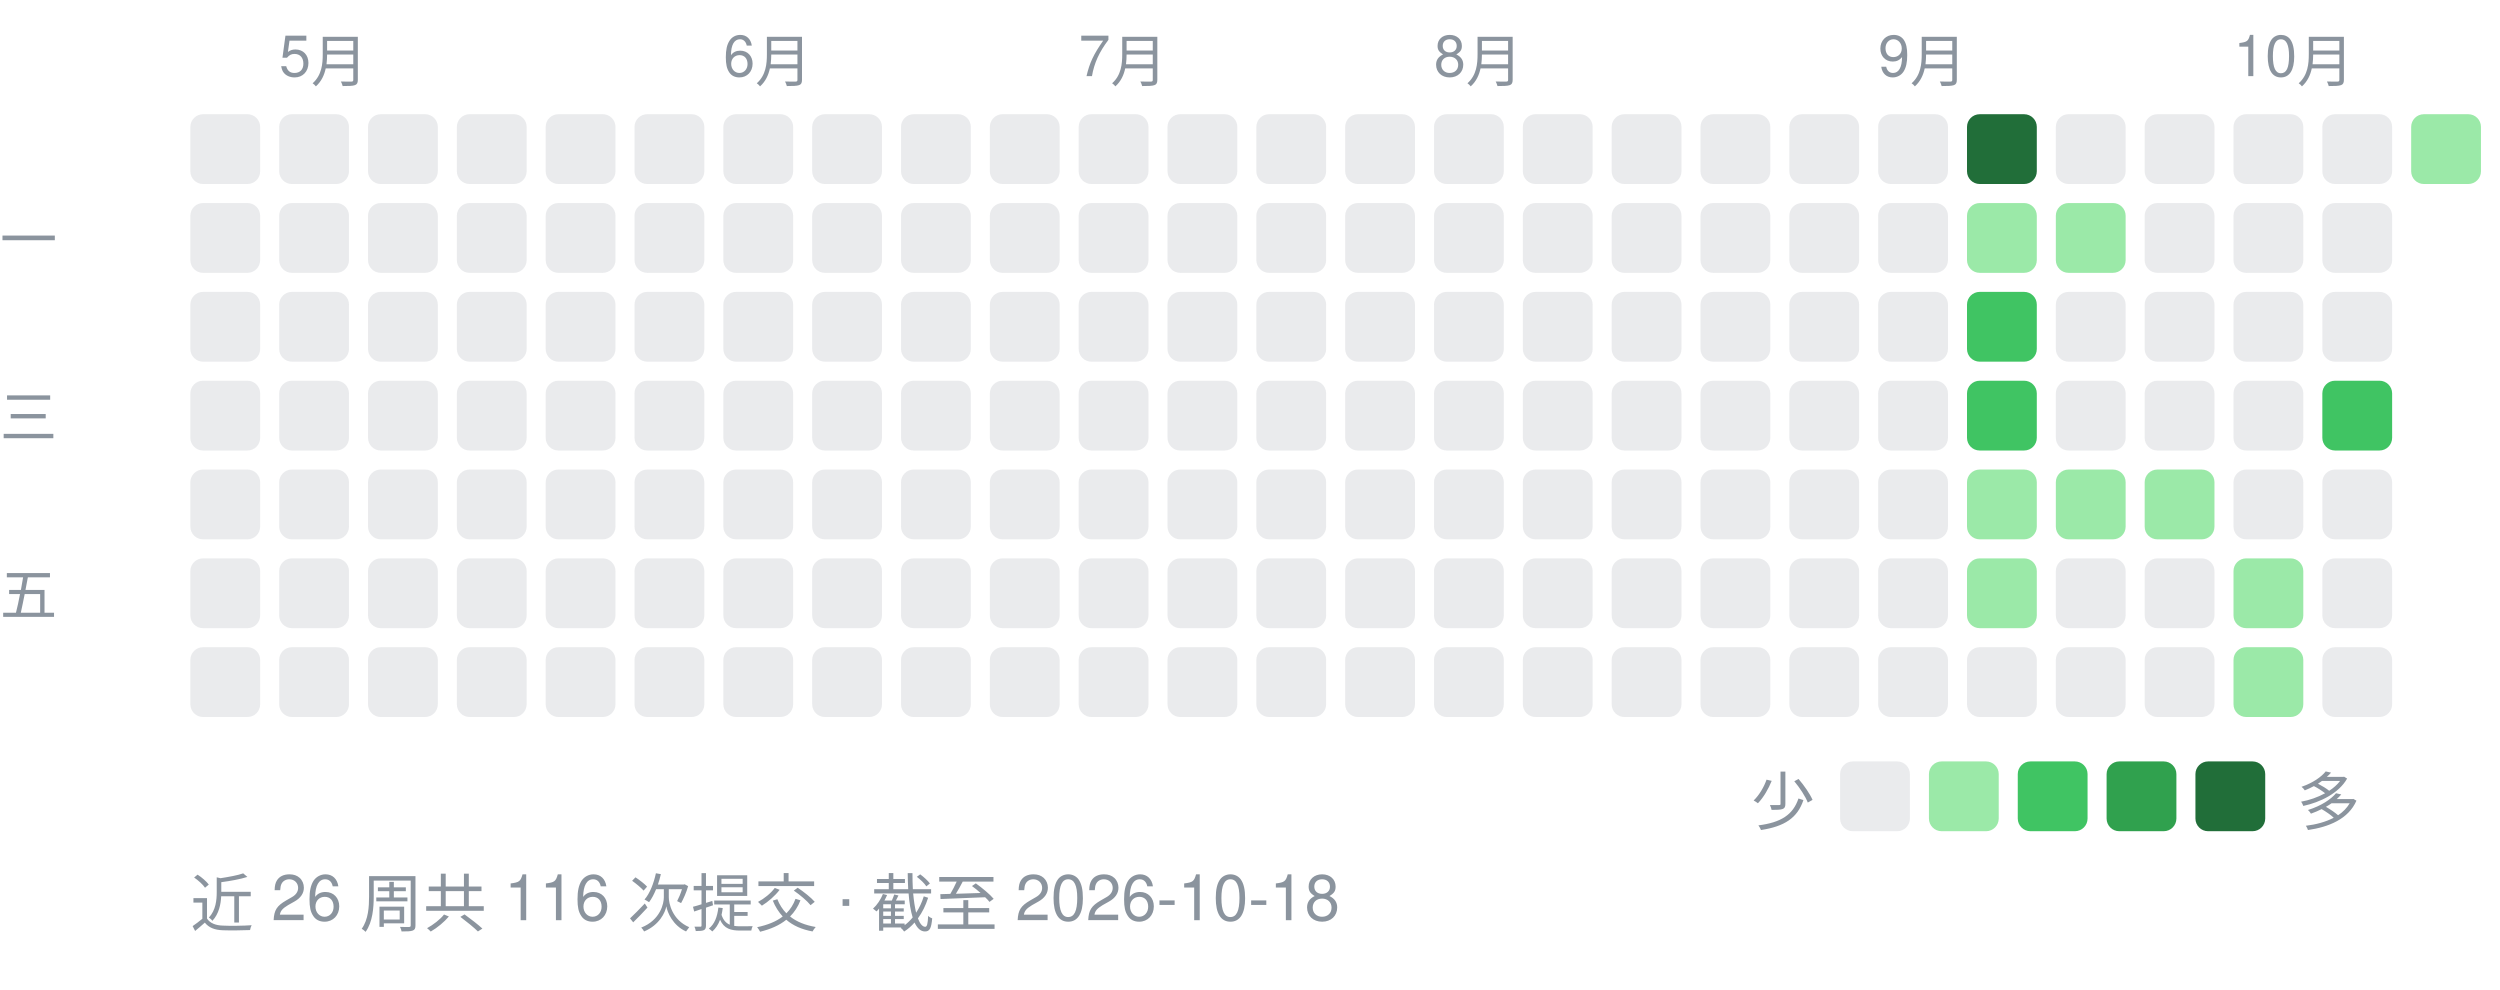
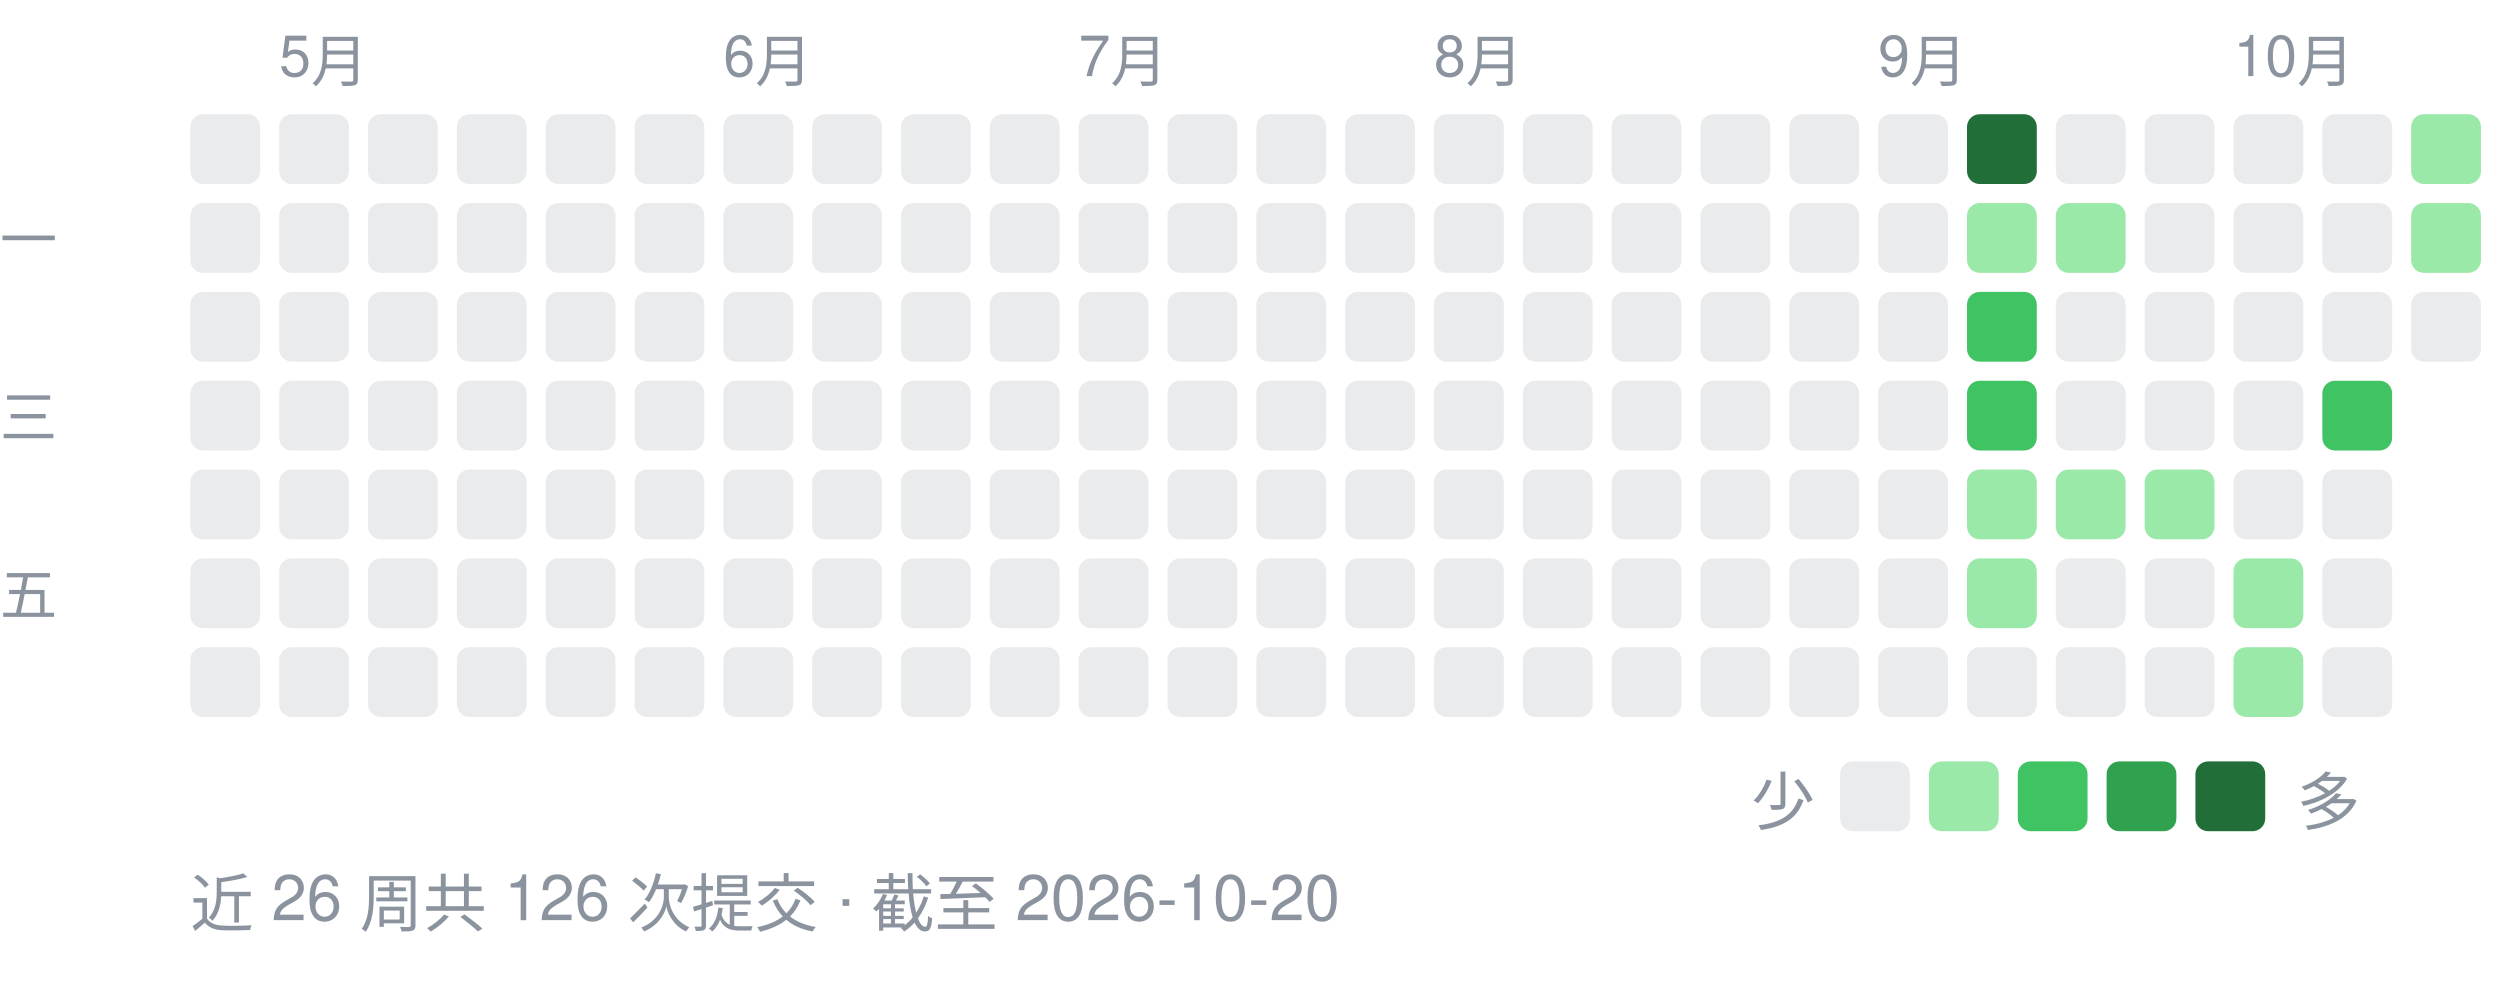
<svg xmlns="http://www.w3.org/2000/svg" width="394" height="156" viewBox="0 0 394 156" role="img">
  <g font-family="-apple-system,BlinkMacSystemFont,Segoe UI,Helvetica,Arial,PingFang SC,sans-serif" font-size="9" fill="#8b949e">
    <text x="44" y="12">5月</text>
    <text x="114" y="12">6月</text>
    <text x="170" y="12">7月</text>
    <text x="226" y="12">8月</text>
    <text x="296" y="12">9月</text>
    <text x="352" y="12">10月</text>
    <text x="0" y="41">一</text>
    <text x="0" y="69">三</text>
    <text x="0" y="97">五</text>
  </g>
  <rect x="30" y="18" width="11" height="11" rx="2" fill="rgba(139,148,158,0.18)" />
  <rect x="30" y="32" width="11" height="11" rx="2" fill="rgba(139,148,158,0.18)" />
  <rect x="30" y="46" width="11" height="11" rx="2" fill="rgba(139,148,158,0.18)" />
  <rect x="30" y="60" width="11" height="11" rx="2" fill="rgba(139,148,158,0.18)" />
  <rect x="30" y="74" width="11" height="11" rx="2" fill="rgba(139,148,158,0.18)" />
  <rect x="30" y="88" width="11" height="11" rx="2" fill="rgba(139,148,158,0.18)" />
  <rect x="30" y="102" width="11" height="11" rx="2" fill="rgba(139,148,158,0.18)" />
  <rect x="44" y="18" width="11" height="11" rx="2" fill="rgba(139,148,158,0.18)" />
  <rect x="44" y="32" width="11" height="11" rx="2" fill="rgba(139,148,158,0.18)" />
  <rect x="44" y="46" width="11" height="11" rx="2" fill="rgba(139,148,158,0.18)" />
  <rect x="44" y="60" width="11" height="11" rx="2" fill="rgba(139,148,158,0.18)" />
  <rect x="44" y="74" width="11" height="11" rx="2" fill="rgba(139,148,158,0.18)" />
  <rect x="44" y="88" width="11" height="11" rx="2" fill="rgba(139,148,158,0.18)" />
  <rect x="44" y="102" width="11" height="11" rx="2" fill="rgba(139,148,158,0.18)" />
  <rect x="58" y="18" width="11" height="11" rx="2" fill="rgba(139,148,158,0.18)" />
  <rect x="58" y="32" width="11" height="11" rx="2" fill="rgba(139,148,158,0.18)" />
  <rect x="58" y="46" width="11" height="11" rx="2" fill="rgba(139,148,158,0.18)" />
  <rect x="58" y="60" width="11" height="11" rx="2" fill="rgba(139,148,158,0.18)" />
  <rect x="58" y="74" width="11" height="11" rx="2" fill="rgba(139,148,158,0.18)" />
  <rect x="58" y="88" width="11" height="11" rx="2" fill="rgba(139,148,158,0.18)" />
  <rect x="58" y="102" width="11" height="11" rx="2" fill="rgba(139,148,158,0.18)" />
  <rect x="72" y="18" width="11" height="11" rx="2" fill="rgba(139,148,158,0.18)" />
  <rect x="72" y="32" width="11" height="11" rx="2" fill="rgba(139,148,158,0.18)" />
  <rect x="72" y="46" width="11" height="11" rx="2" fill="rgba(139,148,158,0.18)" />
  <rect x="72" y="60" width="11" height="11" rx="2" fill="rgba(139,148,158,0.18)" />
  <rect x="72" y="74" width="11" height="11" rx="2" fill="rgba(139,148,158,0.18)" />
  <rect x="72" y="88" width="11" height="11" rx="2" fill="rgba(139,148,158,0.18)" />
  <rect x="72" y="102" width="11" height="11" rx="2" fill="rgba(139,148,158,0.18)" />
  <rect x="86" y="18" width="11" height="11" rx="2" fill="rgba(139,148,158,0.18)" />
  <rect x="86" y="32" width="11" height="11" rx="2" fill="rgba(139,148,158,0.18)" />
  <rect x="86" y="46" width="11" height="11" rx="2" fill="rgba(139,148,158,0.18)" />
  <rect x="86" y="60" width="11" height="11" rx="2" fill="rgba(139,148,158,0.18)" />
  <rect x="86" y="74" width="11" height="11" rx="2" fill="rgba(139,148,158,0.18)" />
  <rect x="86" y="88" width="11" height="11" rx="2" fill="rgba(139,148,158,0.18)" />
  <rect x="86" y="102" width="11" height="11" rx="2" fill="rgba(139,148,158,0.18)" />
  <rect x="100" y="18" width="11" height="11" rx="2" fill="rgba(139,148,158,0.18)" />
  <rect x="100" y="32" width="11" height="11" rx="2" fill="rgba(139,148,158,0.18)" />
  <rect x="100" y="46" width="11" height="11" rx="2" fill="rgba(139,148,158,0.18)" />
  <rect x="100" y="60" width="11" height="11" rx="2" fill="rgba(139,148,158,0.18)" />
  <rect x="100" y="74" width="11" height="11" rx="2" fill="rgba(139,148,158,0.18)" />
  <rect x="100" y="88" width="11" height="11" rx="2" fill="rgba(139,148,158,0.18)" />
  <rect x="100" y="102" width="11" height="11" rx="2" fill="rgba(139,148,158,0.18)" />
  <rect x="114" y="18" width="11" height="11" rx="2" fill="rgba(139,148,158,0.18)" />
  <rect x="114" y="32" width="11" height="11" rx="2" fill="rgba(139,148,158,0.18)" />
  <rect x="114" y="46" width="11" height="11" rx="2" fill="rgba(139,148,158,0.18)" />
  <rect x="114" y="60" width="11" height="11" rx="2" fill="rgba(139,148,158,0.18)" />
  <rect x="114" y="74" width="11" height="11" rx="2" fill="rgba(139,148,158,0.18)" />
  <rect x="114" y="88" width="11" height="11" rx="2" fill="rgba(139,148,158,0.18)" />
  <rect x="114" y="102" width="11" height="11" rx="2" fill="rgba(139,148,158,0.18)" />
  <rect x="128" y="18" width="11" height="11" rx="2" fill="rgba(139,148,158,0.18)" />
  <rect x="128" y="32" width="11" height="11" rx="2" fill="rgba(139,148,158,0.18)" />
  <rect x="128" y="46" width="11" height="11" rx="2" fill="rgba(139,148,158,0.18)" />
  <rect x="128" y="60" width="11" height="11" rx="2" fill="rgba(139,148,158,0.18)" />
  <rect x="128" y="74" width="11" height="11" rx="2" fill="rgba(139,148,158,0.18)" />
  <rect x="128" y="88" width="11" height="11" rx="2" fill="rgba(139,148,158,0.18)" />
  <rect x="128" y="102" width="11" height="11" rx="2" fill="rgba(139,148,158,0.18)" />
  <rect x="142" y="18" width="11" height="11" rx="2" fill="rgba(139,148,158,0.18)" />
  <rect x="142" y="32" width="11" height="11" rx="2" fill="rgba(139,148,158,0.18)" />
  <rect x="142" y="46" width="11" height="11" rx="2" fill="rgba(139,148,158,0.18)" />
  <rect x="142" y="60" width="11" height="11" rx="2" fill="rgba(139,148,158,0.18)" />
  <rect x="142" y="74" width="11" height="11" rx="2" fill="rgba(139,148,158,0.18)" />
  <rect x="142" y="88" width="11" height="11" rx="2" fill="rgba(139,148,158,0.18)" />
  <rect x="142" y="102" width="11" height="11" rx="2" fill="rgba(139,148,158,0.18)" />
  <rect x="156" y="18" width="11" height="11" rx="2" fill="rgba(139,148,158,0.18)" />
  <rect x="156" y="32" width="11" height="11" rx="2" fill="rgba(139,148,158,0.18)" />
  <rect x="156" y="46" width="11" height="11" rx="2" fill="rgba(139,148,158,0.18)" />
  <rect x="156" y="60" width="11" height="11" rx="2" fill="rgba(139,148,158,0.18)" />
  <rect x="156" y="74" width="11" height="11" rx="2" fill="rgba(139,148,158,0.18)" />
  <rect x="156" y="88" width="11" height="11" rx="2" fill="rgba(139,148,158,0.18)" />
  <rect x="156" y="102" width="11" height="11" rx="2" fill="rgba(139,148,158,0.18)" />
  <rect x="170" y="18" width="11" height="11" rx="2" fill="rgba(139,148,158,0.18)" />
  <rect x="170" y="32" width="11" height="11" rx="2" fill="rgba(139,148,158,0.18)" />
  <rect x="170" y="46" width="11" height="11" rx="2" fill="rgba(139,148,158,0.18)" />
  <rect x="170" y="60" width="11" height="11" rx="2" fill="rgba(139,148,158,0.18)" />
  <rect x="170" y="74" width="11" height="11" rx="2" fill="rgba(139,148,158,0.18)" />
  <rect x="170" y="88" width="11" height="11" rx="2" fill="rgba(139,148,158,0.18)" />
  <rect x="170" y="102" width="11" height="11" rx="2" fill="rgba(139,148,158,0.18)" />
  <rect x="184" y="18" width="11" height="11" rx="2" fill="rgba(139,148,158,0.18)" />
  <rect x="184" y="32" width="11" height="11" rx="2" fill="rgba(139,148,158,0.18)" />
  <rect x="184" y="46" width="11" height="11" rx="2" fill="rgba(139,148,158,0.18)" />
  <rect x="184" y="60" width="11" height="11" rx="2" fill="rgba(139,148,158,0.18)" />
  <rect x="184" y="74" width="11" height="11" rx="2" fill="rgba(139,148,158,0.18)" />
  <rect x="184" y="88" width="11" height="11" rx="2" fill="rgba(139,148,158,0.18)" />
  <rect x="184" y="102" width="11" height="11" rx="2" fill="rgba(139,148,158,0.18)" />
  <rect x="198" y="18" width="11" height="11" rx="2" fill="rgba(139,148,158,0.18)" />
  <rect x="198" y="32" width="11" height="11" rx="2" fill="rgba(139,148,158,0.18)" />
  <rect x="198" y="46" width="11" height="11" rx="2" fill="rgba(139,148,158,0.18)" />
  <rect x="198" y="60" width="11" height="11" rx="2" fill="rgba(139,148,158,0.18)" />
  <rect x="198" y="74" width="11" height="11" rx="2" fill="rgba(139,148,158,0.18)" />
  <rect x="198" y="88" width="11" height="11" rx="2" fill="rgba(139,148,158,0.18)" />
  <rect x="198" y="102" width="11" height="11" rx="2" fill="rgba(139,148,158,0.18)" />
  <rect x="212" y="18" width="11" height="11" rx="2" fill="rgba(139,148,158,0.18)" />
  <rect x="212" y="32" width="11" height="11" rx="2" fill="rgba(139,148,158,0.18)" />
  <rect x="212" y="46" width="11" height="11" rx="2" fill="rgba(139,148,158,0.18)" />
  <rect x="212" y="60" width="11" height="11" rx="2" fill="rgba(139,148,158,0.18)" />
  <rect x="212" y="74" width="11" height="11" rx="2" fill="rgba(139,148,158,0.18)" />
  <rect x="212" y="88" width="11" height="11" rx="2" fill="rgba(139,148,158,0.18)" />
  <rect x="212" y="102" width="11" height="11" rx="2" fill="rgba(139,148,158,0.18)" />
  <rect x="226" y="18" width="11" height="11" rx="2" fill="rgba(139,148,158,0.18)" />
  <rect x="226" y="32" width="11" height="11" rx="2" fill="rgba(139,148,158,0.18)" />
  <rect x="226" y="46" width="11" height="11" rx="2" fill="rgba(139,148,158,0.18)" />
  <rect x="226" y="60" width="11" height="11" rx="2" fill="rgba(139,148,158,0.18)" />
  <rect x="226" y="74" width="11" height="11" rx="2" fill="rgba(139,148,158,0.18)" />
  <rect x="226" y="88" width="11" height="11" rx="2" fill="rgba(139,148,158,0.18)" />
  <rect x="226" y="102" width="11" height="11" rx="2" fill="rgba(139,148,158,0.18)" />
  <rect x="240" y="18" width="11" height="11" rx="2" fill="rgba(139,148,158,0.18)" />
  <rect x="240" y="32" width="11" height="11" rx="2" fill="rgba(139,148,158,0.18)" />
  <rect x="240" y="46" width="11" height="11" rx="2" fill="rgba(139,148,158,0.18)" />
  <rect x="240" y="60" width="11" height="11" rx="2" fill="rgba(139,148,158,0.18)" />
  <rect x="240" y="74" width="11" height="11" rx="2" fill="rgba(139,148,158,0.18)" />
  <rect x="240" y="88" width="11" height="11" rx="2" fill="rgba(139,148,158,0.18)" />
  <rect x="240" y="102" width="11" height="11" rx="2" fill="rgba(139,148,158,0.18)" />
  <rect x="254" y="18" width="11" height="11" rx="2" fill="rgba(139,148,158,0.18)" />
  <rect x="254" y="32" width="11" height="11" rx="2" fill="rgba(139,148,158,0.18)" />
  <rect x="254" y="46" width="11" height="11" rx="2" fill="rgba(139,148,158,0.18)" />
  <rect x="254" y="60" width="11" height="11" rx="2" fill="rgba(139,148,158,0.18)" />
  <rect x="254" y="74" width="11" height="11" rx="2" fill="rgba(139,148,158,0.18)" />
  <rect x="254" y="88" width="11" height="11" rx="2" fill="rgba(139,148,158,0.18)" />
  <rect x="254" y="102" width="11" height="11" rx="2" fill="rgba(139,148,158,0.18)" />
  <rect x="268" y="18" width="11" height="11" rx="2" fill="rgba(139,148,158,0.18)" />
  <rect x="268" y="32" width="11" height="11" rx="2" fill="rgba(139,148,158,0.18)" />
  <rect x="268" y="46" width="11" height="11" rx="2" fill="rgba(139,148,158,0.18)" />
  <rect x="268" y="60" width="11" height="11" rx="2" fill="rgba(139,148,158,0.18)" />
  <rect x="268" y="74" width="11" height="11" rx="2" fill="rgba(139,148,158,0.18)" />
  <rect x="268" y="88" width="11" height="11" rx="2" fill="rgba(139,148,158,0.18)" />
  <rect x="268" y="102" width="11" height="11" rx="2" fill="rgba(139,148,158,0.18)" />
  <rect x="282" y="18" width="11" height="11" rx="2" fill="rgba(139,148,158,0.18)" />
  <rect x="282" y="32" width="11" height="11" rx="2" fill="rgba(139,148,158,0.18)" />
  <rect x="282" y="46" width="11" height="11" rx="2" fill="rgba(139,148,158,0.18)" />
  <rect x="282" y="60" width="11" height="11" rx="2" fill="rgba(139,148,158,0.18)" />
  <rect x="282" y="74" width="11" height="11" rx="2" fill="rgba(139,148,158,0.18)" />
  <rect x="282" y="88" width="11" height="11" rx="2" fill="rgba(139,148,158,0.18)" />
  <rect x="282" y="102" width="11" height="11" rx="2" fill="rgba(139,148,158,0.18)" />
  <rect x="296" y="18" width="11" height="11" rx="2" fill="rgba(139,148,158,0.18)" />
  <rect x="296" y="32" width="11" height="11" rx="2" fill="rgba(139,148,158,0.18)" />
  <rect x="296" y="46" width="11" height="11" rx="2" fill="rgba(139,148,158,0.18)" />
  <rect x="296" y="60" width="11" height="11" rx="2" fill="rgba(139,148,158,0.18)" />
  <rect x="296" y="74" width="11" height="11" rx="2" fill="rgba(139,148,158,0.18)" />
  <rect x="296" y="88" width="11" height="11" rx="2" fill="rgba(139,148,158,0.18)" />
  <rect x="296" y="102" width="11" height="11" rx="2" fill="rgba(139,148,158,0.18)" />
  <rect x="310" y="18" width="11" height="11" rx="2" fill="#216e39" />
  <rect x="310" y="32" width="11" height="11" rx="2" fill="#9be9a8" />
  <rect x="310" y="46" width="11" height="11" rx="2" fill="#40c463" />
  <rect x="310" y="60" width="11" height="11" rx="2" fill="#40c463" />
  <rect x="310" y="74" width="11" height="11" rx="2" fill="#9be9a8" />
  <rect x="310" y="88" width="11" height="11" rx="2" fill="#9be9a8" />
  <rect x="310" y="102" width="11" height="11" rx="2" fill="rgba(139,148,158,0.18)" />
  <rect x="324" y="18" width="11" height="11" rx="2" fill="rgba(139,148,158,0.18)" />
  <rect x="324" y="32" width="11" height="11" rx="2" fill="#9be9a8" />
  <rect x="324" y="46" width="11" height="11" rx="2" fill="rgba(139,148,158,0.18)" />
  <rect x="324" y="60" width="11" height="11" rx="2" fill="rgba(139,148,158,0.18)" />
  <rect x="324" y="74" width="11" height="11" rx="2" fill="#9be9a8" />
  <rect x="324" y="88" width="11" height="11" rx="2" fill="rgba(139,148,158,0.18)" />
  <rect x="324" y="102" width="11" height="11" rx="2" fill="rgba(139,148,158,0.18)" />
  <rect x="338" y="18" width="11" height="11" rx="2" fill="rgba(139,148,158,0.18)" />
  <rect x="338" y="32" width="11" height="11" rx="2" fill="rgba(139,148,158,0.18)" />
  <rect x="338" y="46" width="11" height="11" rx="2" fill="rgba(139,148,158,0.18)" />
  <rect x="338" y="60" width="11" height="11" rx="2" fill="rgba(139,148,158,0.18)" />
  <rect x="338" y="74" width="11" height="11" rx="2" fill="#9be9a8" />
  <rect x="338" y="88" width="11" height="11" rx="2" fill="rgba(139,148,158,0.18)" />
  <rect x="338" y="102" width="11" height="11" rx="2" fill="rgba(139,148,158,0.18)" />
  <rect x="352" y="18" width="11" height="11" rx="2" fill="rgba(139,148,158,0.18)" />
  <rect x="352" y="32" width="11" height="11" rx="2" fill="rgba(139,148,158,0.18)" />
  <rect x="352" y="46" width="11" height="11" rx="2" fill="rgba(139,148,158,0.18)" />
  <rect x="352" y="60" width="11" height="11" rx="2" fill="rgba(139,148,158,0.18)" />
  <rect x="352" y="74" width="11" height="11" rx="2" fill="rgba(139,148,158,0.18)" />
  <rect x="352" y="88" width="11" height="11" rx="2" fill="#9be9a8" />
  <rect x="352" y="102" width="11" height="11" rx="2" fill="#9be9a8" />
  <rect x="366" y="18" width="11" height="11" rx="2" fill="rgba(139,148,158,0.18)" />
  <rect x="366" y="32" width="11" height="11" rx="2" fill="rgba(139,148,158,0.18)" />
  <rect x="366" y="46" width="11" height="11" rx="2" fill="rgba(139,148,158,0.18)" />
  <rect x="366" y="60" width="11" height="11" rx="2" fill="#40c463" />
  <rect x="366" y="74" width="11" height="11" rx="2" fill="rgba(139,148,158,0.18)" />
  <rect x="366" y="88" width="11" height="11" rx="2" fill="rgba(139,148,158,0.18)" />
  <rect x="366" y="102" width="11" height="11" rx="2" fill="rgba(139,148,158,0.18)" />
  <rect x="380" y="18" width="11" height="11" rx="2" fill="#9be9a8" />
+   <rect x="380" y="32" width="11" height="11" rx="2" fill="#9be9a8" />
+   <rect x="380" y="46" width="11" height="11" rx="2" fill="rgba(139,148,158,0.18)" />
  <g font-family="-apple-system,BlinkMacSystemFont,Segoe UI,Helvetica,Arial,PingFang SC,sans-serif" font-size="10" fill="#8b949e">
-     <text x="30" y="146">近 26 周共 116 次提交 · 截至 2026-10-18</text>
+     <text x="30" y="146">近 26 周共 126 次提交 · 截至 2026-10-20</text>
    <text x="286" y="130" text-anchor="end">少</text>
    <rect x="290" y="120" width="11" height="11" rx="2" fill="rgba(139,148,158,0.18)" />
    <rect x="304" y="120" width="11" height="11" rx="2" fill="#9be9a8" />
    <rect x="318" y="120" width="11" height="11" rx="2" fill="#40c463" />
    <rect x="332" y="120" width="11" height="11" rx="2" fill="#30a14e" />
    <rect x="346" y="120" width="11" height="11" rx="2" fill="#216e39" />
    <text x="362" y="130">多</text>
  </g>
</svg>
